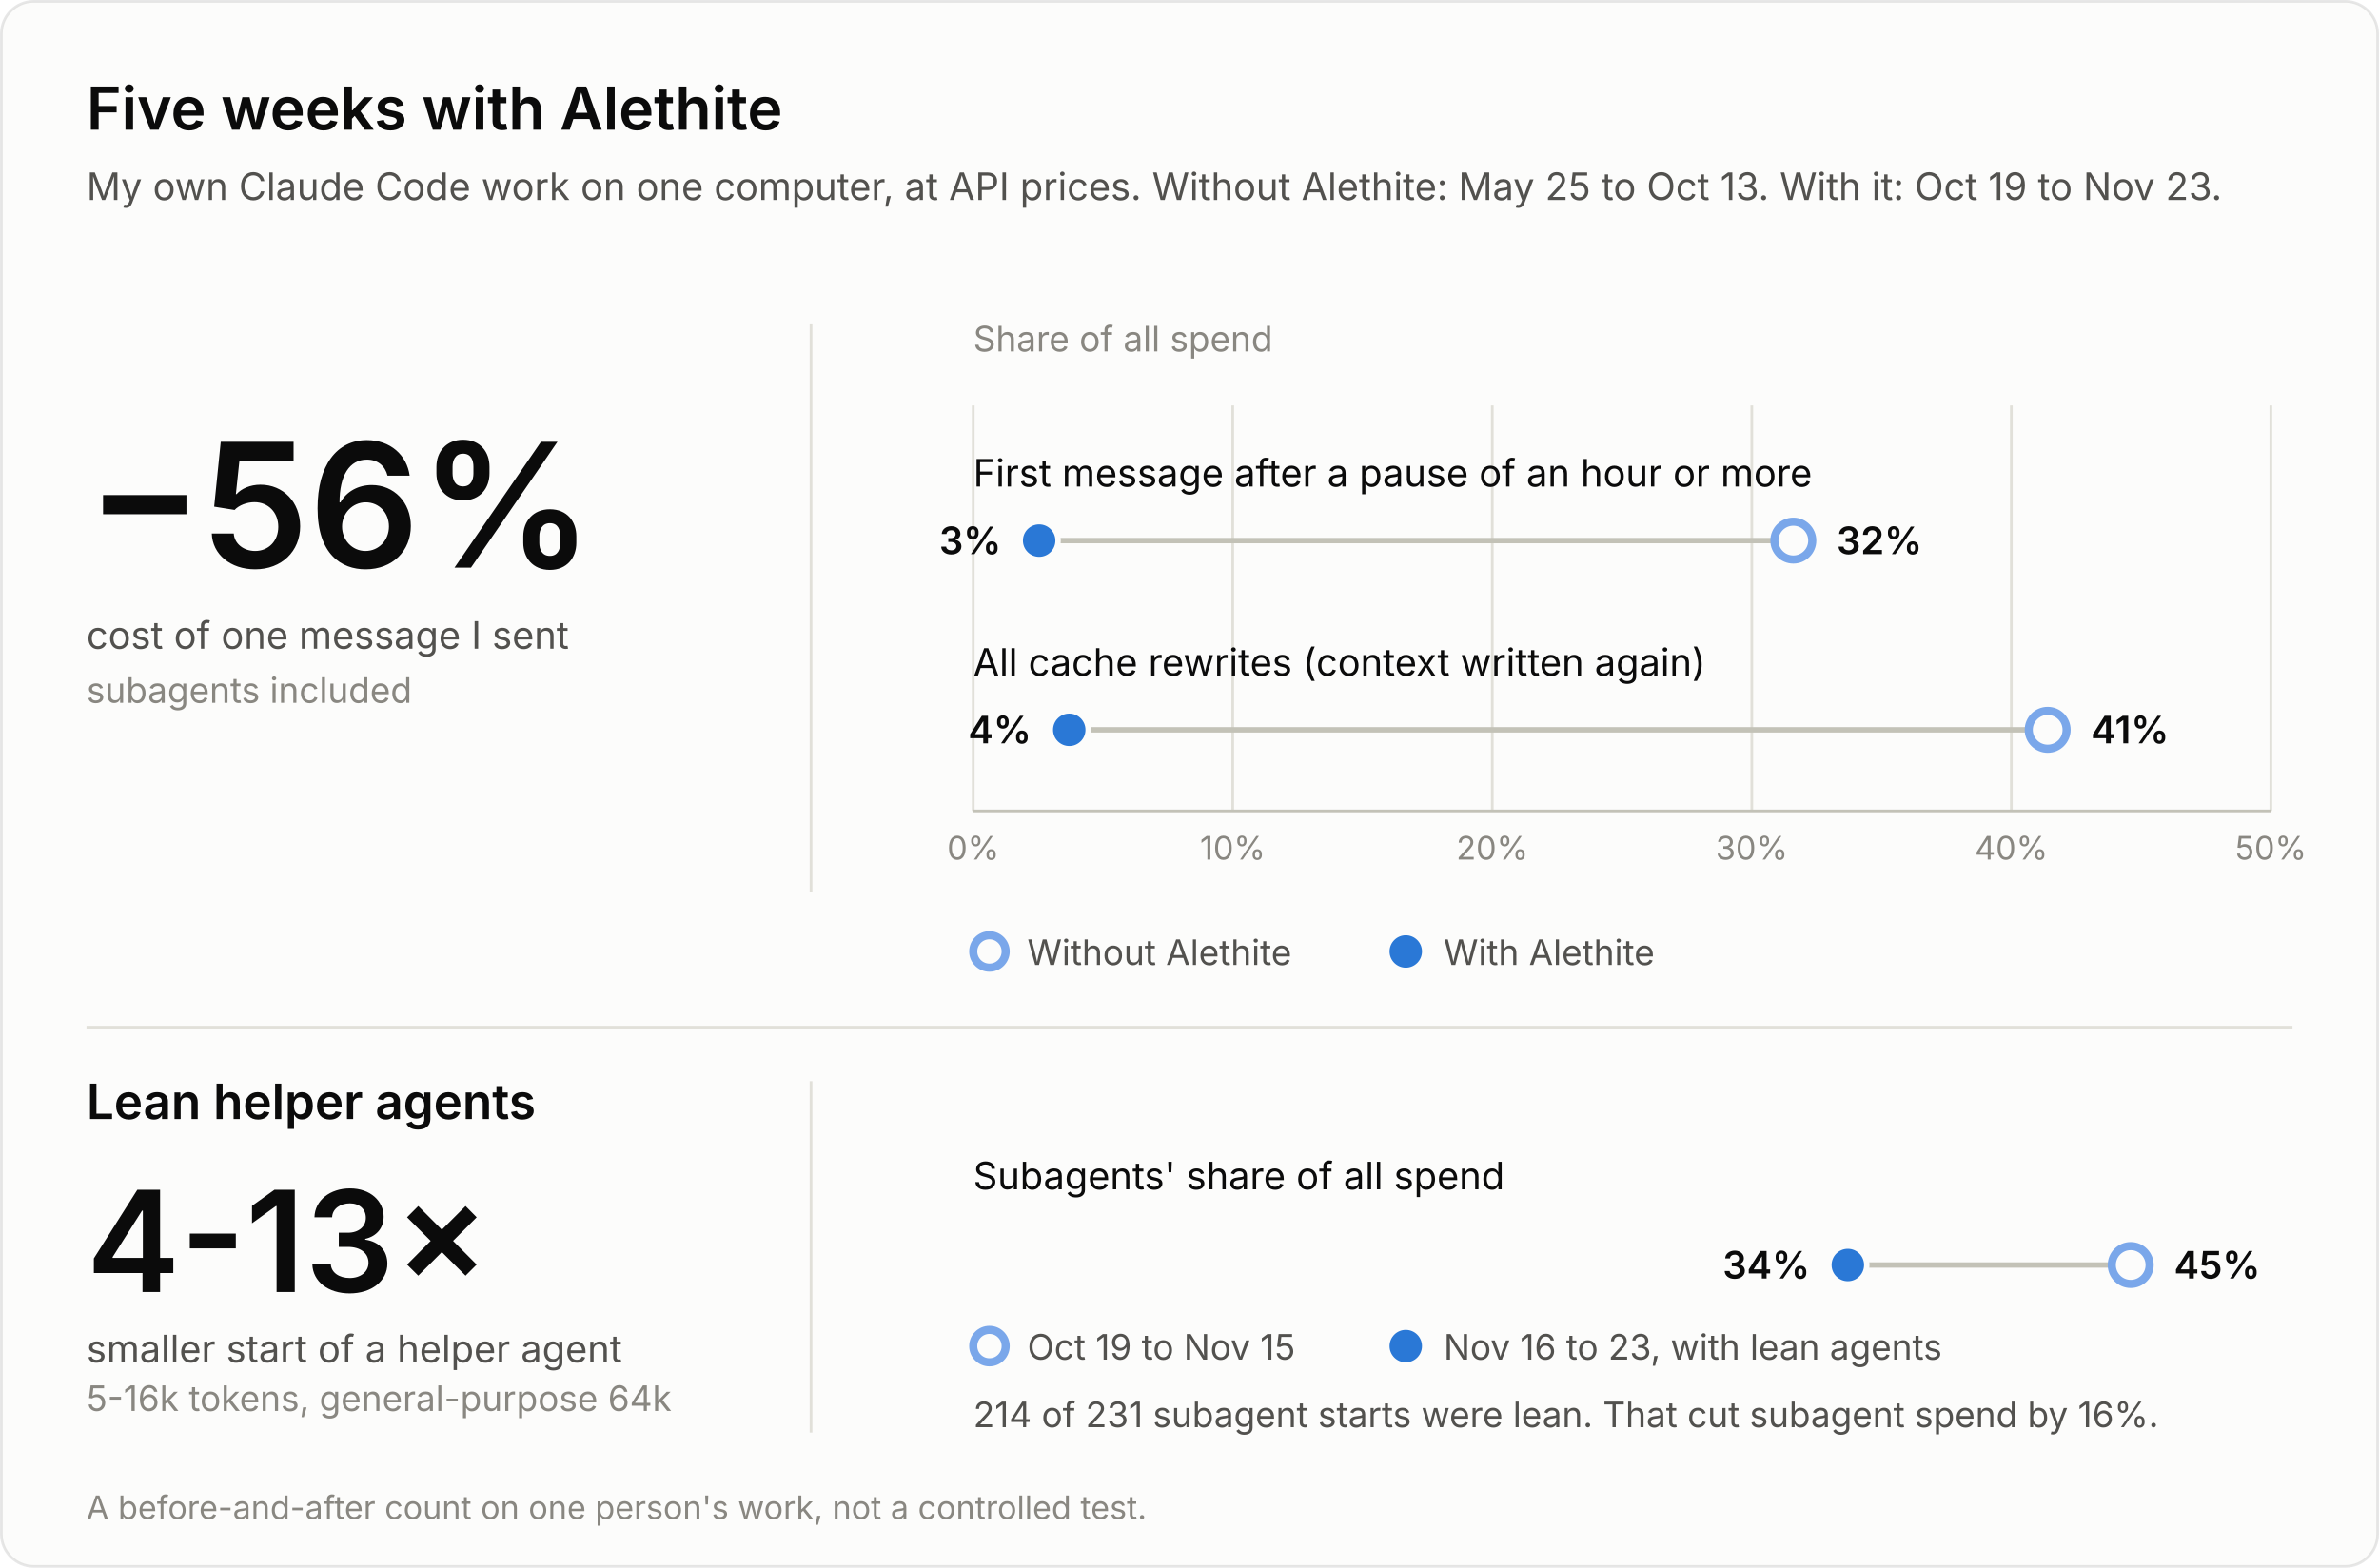
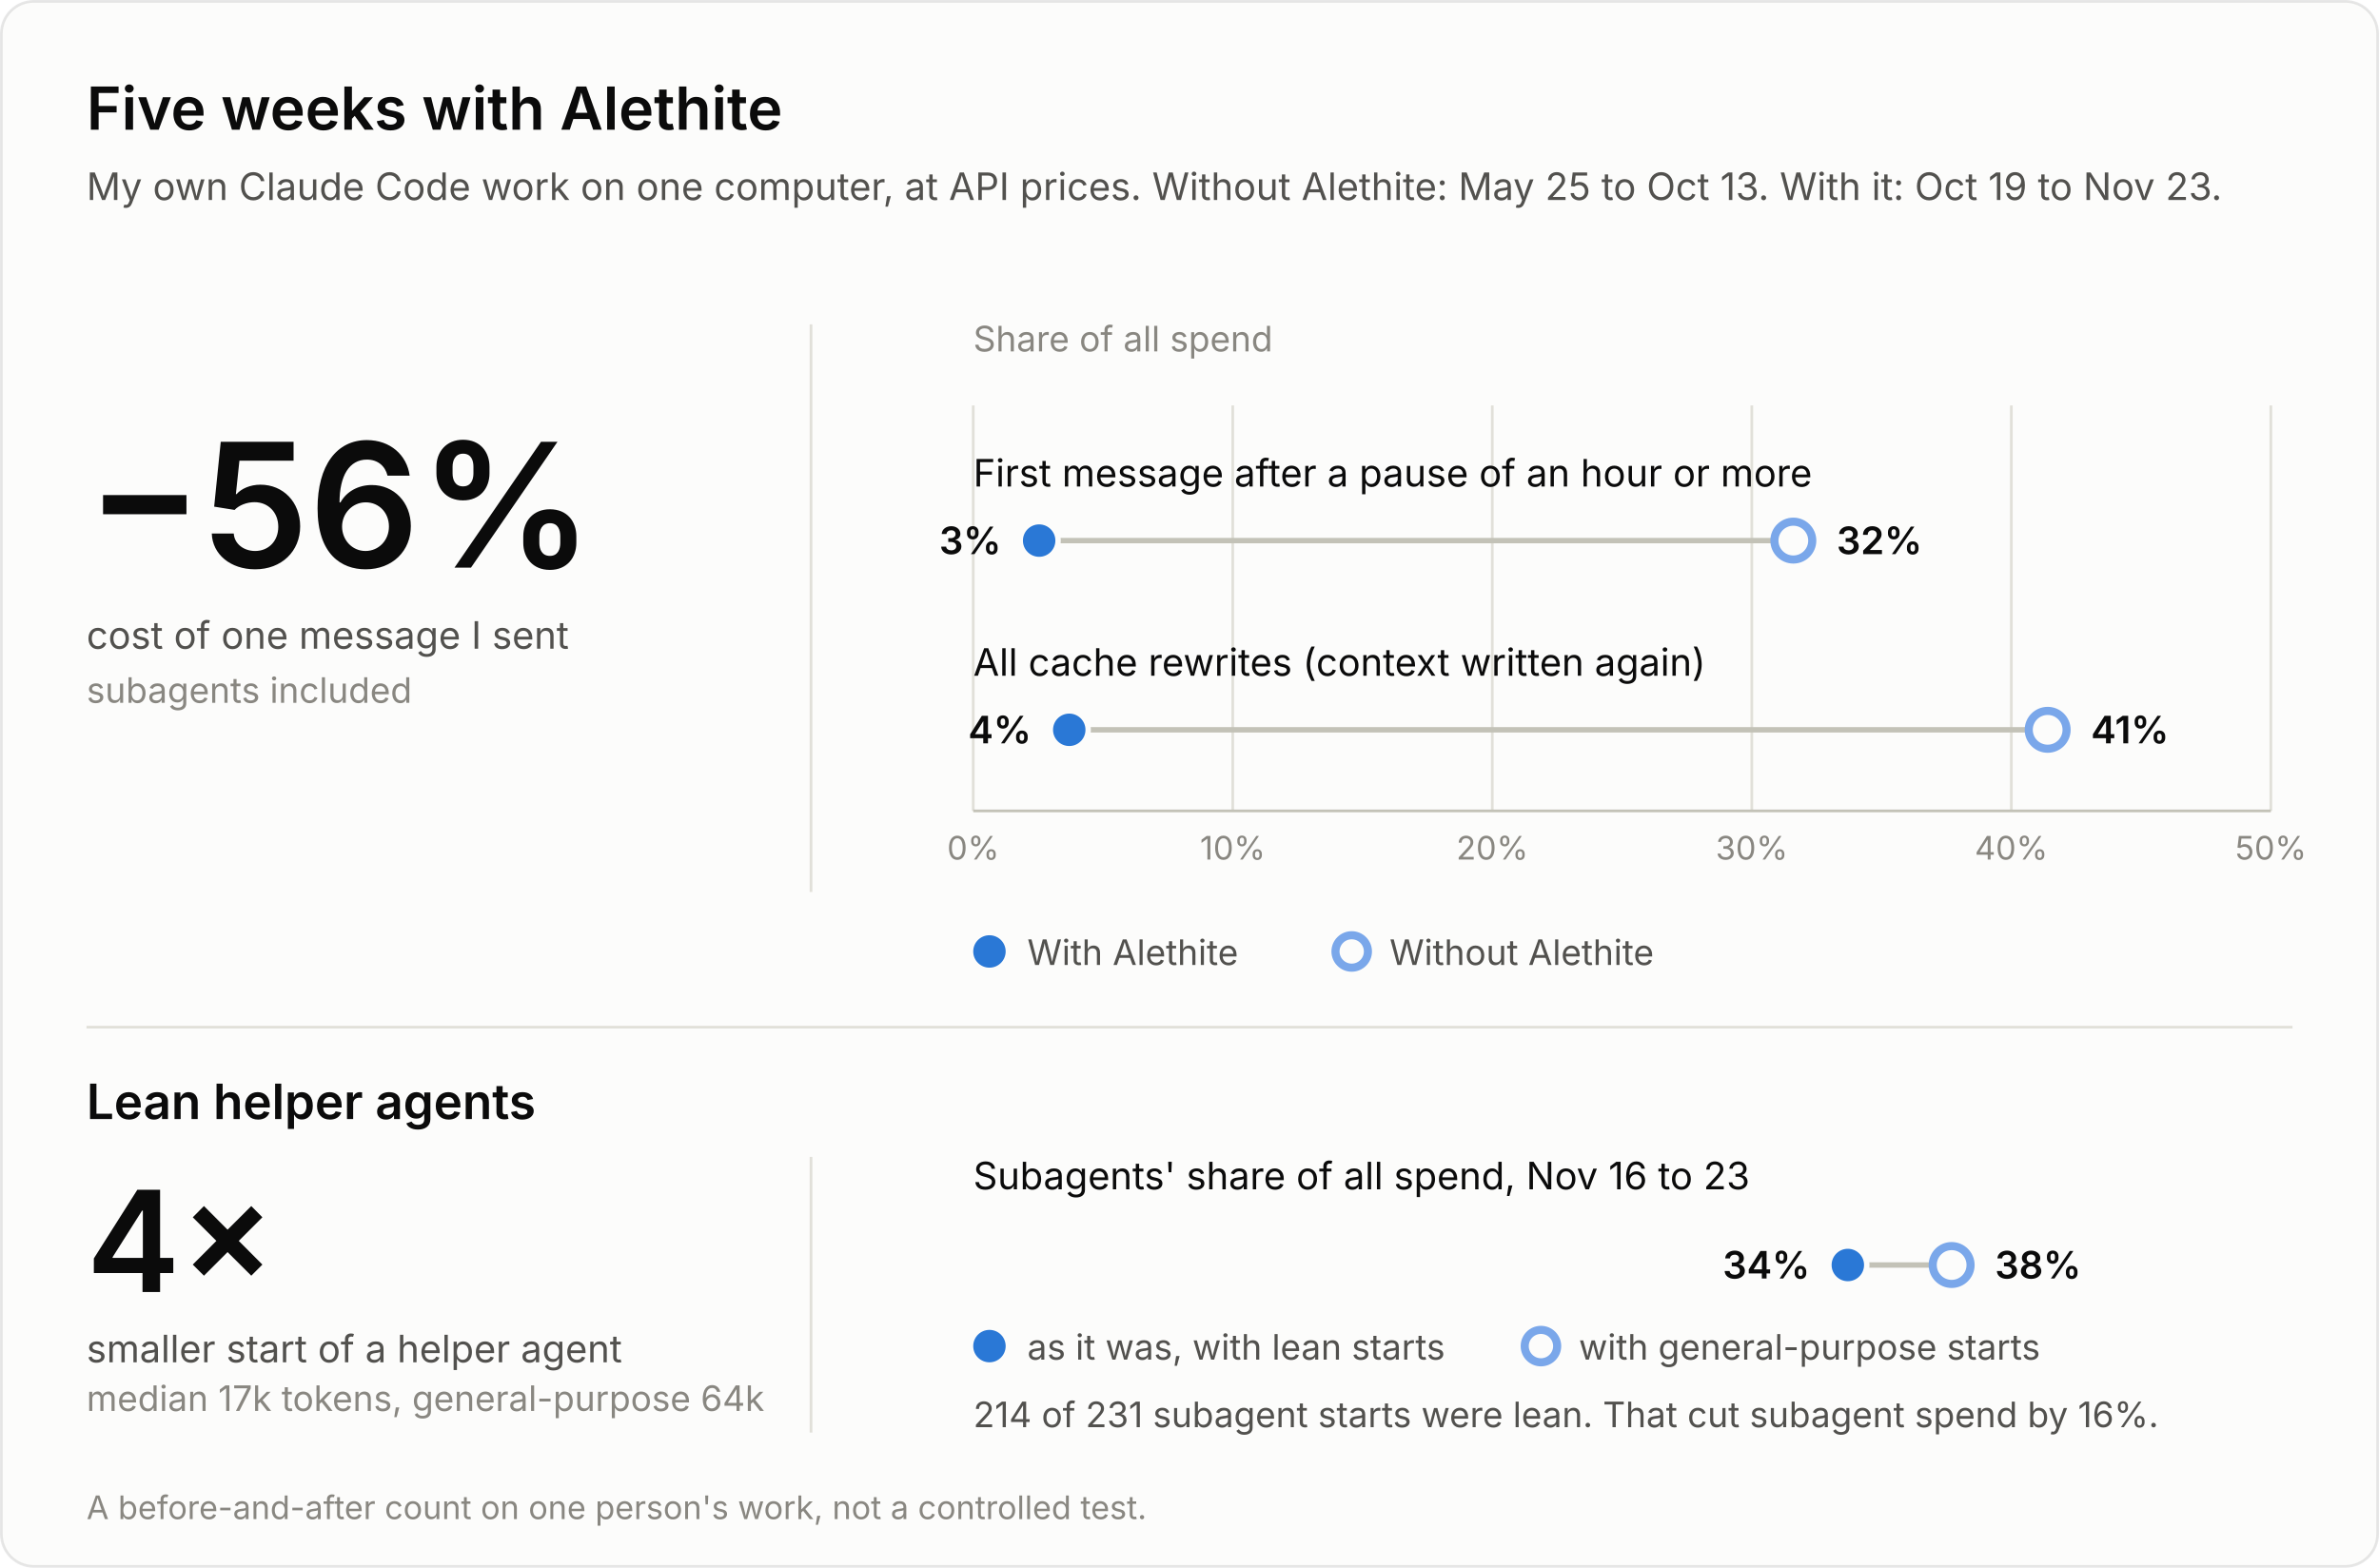
- <svg xmlns="http://www.w3.org/2000/svg" width="880" height="580" viewBox="0 0 880 580" font-family="system-ui, -apple-system, Segoe UI, sans-serif" role="img" aria-label="Five weeks with Alethite. One message cost 56% less. The first message after an hour-long pause fell from 32% to 3% of all spend, cache rewrites from 41% to 4%. Lean helper agents start 4 to 13 times smaller than the general-purpose agent. Subagents took 45% of all spend before them and 34% in the week after. From Nov 16 to 23, 214 of 231 subagent starts were lean, which cut subagent spend by 16%.">
+ <svg xmlns="http://www.w3.org/2000/svg" width="880" height="580" viewBox="0 0 880 580" font-family="system-ui, -apple-system, Segoe UI, sans-serif" role="img" aria-label="Five weeks with Alethite. One message cost 56% less. The first message after an hour-long pause fell from 32% to 3% of all spend, cache rewrites from 41% to 4%. A lean helper agent starts about 4 times smaller than the general-purpose agent. From Nov 16 to 23, 214 of 231 subagent starts were lean. Subagents took 34% of all spend, 38% with general-purpose starts, so lean starts cut subagent spend by 16%.">
  <rect x="0.5" y="0.5" width="879" height="579" rx="12" fill="#fcfcfb" stroke="rgba(11,11,11,0.10)" />
  <text x="32" y="48" font-size="22" font-weight="600" fill="#0b0b0b">Five weeks with Alethite</text>
  <text x="32" y="74" font-size="14" fill="#52514e">My own Claude Code work on one computer, at API prices. Without Alethite: May 25 to Oct 13. With it: Oct 19 to Nov 23.</text>
  <text x="32" y="210" font-size="64" font-weight="600" fill="#0b0b0b">−56%</text>
  <text x="32" y="240" font-size="14" fill="#52514e">cost of one message I sent</text>
  <text x="32" y="260" font-size="13" fill="#898781">subagents included</text>
  <line x1="300" y1="120" x2="300" y2="330" stroke="#e1e0d9" />
  <text x="360" y="130" font-size="13" fill="#898781">Share of all spend</text>
  <line x1="360.0" y1="150" x2="360.0" y2="300" stroke="#e1e0d9" />
  <text x="360.0" y="318" font-size="12" text-anchor="middle" fill="#898781">0%</text>
  <line x1="456.0" y1="150" x2="456.0" y2="300" stroke="#e1e0d9" />
  <text x="456.0" y="318" font-size="12" text-anchor="middle" fill="#898781">10%</text>
  <line x1="552.0" y1="150" x2="552.0" y2="300" stroke="#e1e0d9" />
  <text x="552.0" y="318" font-size="12" text-anchor="middle" fill="#898781">20%</text>
  <line x1="648.0" y1="150" x2="648.0" y2="300" stroke="#e1e0d9" />
  <text x="648.0" y="318" font-size="12" text-anchor="middle" fill="#898781">30%</text>
  <line x1="744.0" y1="150" x2="744.0" y2="300" stroke="#e1e0d9" />
  <text x="744.0" y="318" font-size="12" text-anchor="middle" fill="#898781">40%</text>
  <line x1="840.0" y1="150" x2="840.0" y2="300" stroke="#e1e0d9" />
  <text x="840.0" y="318" font-size="12" text-anchor="middle" fill="#898781">50%</text>
  <line x1="360" y1="300" x2="840" y2="300" stroke="#c3c2b7" />
  <text x="360" y="180" font-size="14" fill="#0b0b0b">First message after a pause of an hour or more</text>
  <line x1="384.384" y1="200" x2="663.36" y2="200" stroke="#c3c2b7" stroke-width="2" />
  <circle cx="663.36" cy="200" r="7" fill="#fcfcfb" stroke="#7aa7ea" stroke-width="3" />
  <circle cx="384.384" cy="200" r="7" fill="#2a78d6" stroke="#fcfcfb" stroke-width="2" />
  <text x="679.36" y="205" font-size="14" font-weight="600" fill="#0b0b0b">32%</text>
  <text x="370.384" y="205" font-size="14" font-weight="600" text-anchor="end" fill="#0b0b0b">3%</text>
  <text x="360" y="250" font-size="14" fill="#0b0b0b">All cache rewrites (context written again)</text>
  <line x1="395.52" y1="270" x2="757.44" y2="270" stroke="#c3c2b7" stroke-width="2" />
  <circle cx="757.44" cy="270" r="7" fill="#fcfcfb" stroke="#7aa7ea" stroke-width="3" />
  <circle cx="395.52" cy="270" r="7" fill="#2a78d6" stroke="#fcfcfb" stroke-width="2" />
  <text x="773.44" y="275" font-size="14" font-weight="600" fill="#0b0b0b">41%</text>
  <text x="381.52" y="275" font-size="14" font-weight="600" text-anchor="end" fill="#0b0b0b">4%</text>
-   <circle cx="366" cy="352" r="6" fill="#fcfcfb" stroke="#7aa7ea" stroke-width="3" />
-   <text x="380" y="357" font-size="13" fill="#52514e">Without Alethite</text>
-   <circle cx="520" cy="352" r="6" fill="#2a78d6" />
-   <text x="534" y="357" font-size="13" fill="#52514e">With Alethite</text>
+   <circle cx="366" cy="352" r="6" fill="#2a78d6" />
+   <text x="380" y="357" font-size="13" fill="#52514e">With Alethite</text>
+   <circle cx="500" cy="352" r="6" fill="#fcfcfb" stroke="#7aa7ea" stroke-width="3" />
+   <text x="514" y="357" font-size="13" fill="#52514e">Without Alethite</text>
  <line x1="32" y1="380" x2="848" y2="380" stroke="#e1e0d9" />
  <text x="32" y="414" font-size="18" font-weight="600" fill="#0b0b0b">Lean helper agents</text>
-   <text x="32" y="478" font-size="52" font-weight="600" fill="#0b0b0b">4-13×</text>
+   <text x="32" y="478" font-size="52" font-weight="600" fill="#0b0b0b">4×</text>
  <text x="32" y="504" font-size="14" fill="#52514e">smaller start of a helper agent</text>
-   <text x="32" y="522" font-size="13" fill="#898781">5-16k tokens, general-purpose 64k</text>
-   <line x1="300" y1="400" x2="300" y2="530" stroke="#e1e0d9" />
-   <text x="360" y="440" font-size="14" fill="#0b0b0b">Subagents' share of all spend</text>
-   <line x1="683.52" y1="468" x2="788.16" y2="468" stroke="#c3c2b7" stroke-width="2" />
-   <circle cx="788.16" cy="468" r="7" fill="#fcfcfb" stroke="#7aa7ea" stroke-width="3" />
+   <text x="32" y="522" font-size="13" fill="#898781">median 17k tokens, general-purpose 64k</text>
+   <line x1="300" y1="428" x2="300" y2="530" stroke="#e1e0d9" />
+   <text x="360" y="440" font-size="14" fill="#0b0b0b">Subagents' share of all spend, Nov 16 to 23</text>
+   <line x1="683.52" y1="468" x2="721.92" y2="468" stroke="#c3c2b7" stroke-width="2" />
+   <circle cx="721.92" cy="468" r="7" fill="#fcfcfb" stroke="#7aa7ea" stroke-width="3" />
  <circle cx="683.52" cy="468" r="7" fill="#2a78d6" stroke="#fcfcfb" stroke-width="2" />
-   <text x="804.16" y="473" font-size="14" font-weight="600" fill="#0b0b0b">45%</text>
+   <text x="737.92" y="473" font-size="14" font-weight="600" fill="#0b0b0b">38%</text>
  <text x="669.52" y="473" font-size="14" font-weight="600" text-anchor="end" fill="#0b0b0b">34%</text>
-   <circle cx="366" cy="498" r="6" fill="#fcfcfb" stroke="#7aa7ea" stroke-width="3" />
-   <text x="380" y="503" font-size="13" fill="#52514e">Oct 19 to Nov 15</text>
-   <circle cx="520" cy="498" r="6" fill="#2a78d6" />
-   <text x="534" y="503" font-size="13" fill="#52514e">Nov 16 to 23, with lean agents</text>
+   <circle cx="366" cy="498" r="6" fill="#2a78d6" />
+   <text x="380" y="503" font-size="13" fill="#52514e">as it was, with lean starts</text>
+   <circle cx="570" cy="498" r="6" fill="#fcfcfb" stroke="#7aa7ea" stroke-width="3" />
+   <text x="584" y="503" font-size="13" fill="#52514e">with general-purpose starts</text>
  <text x="360" y="528" font-size="13" fill="#52514e">214 of 231 subagent starts were lean. That cut subagent spend by 16%.</text>
  <text x="32" y="562" font-size="12" fill="#898781">A before-and-after count on one person's work, not a controlled test.</text>
</svg>
